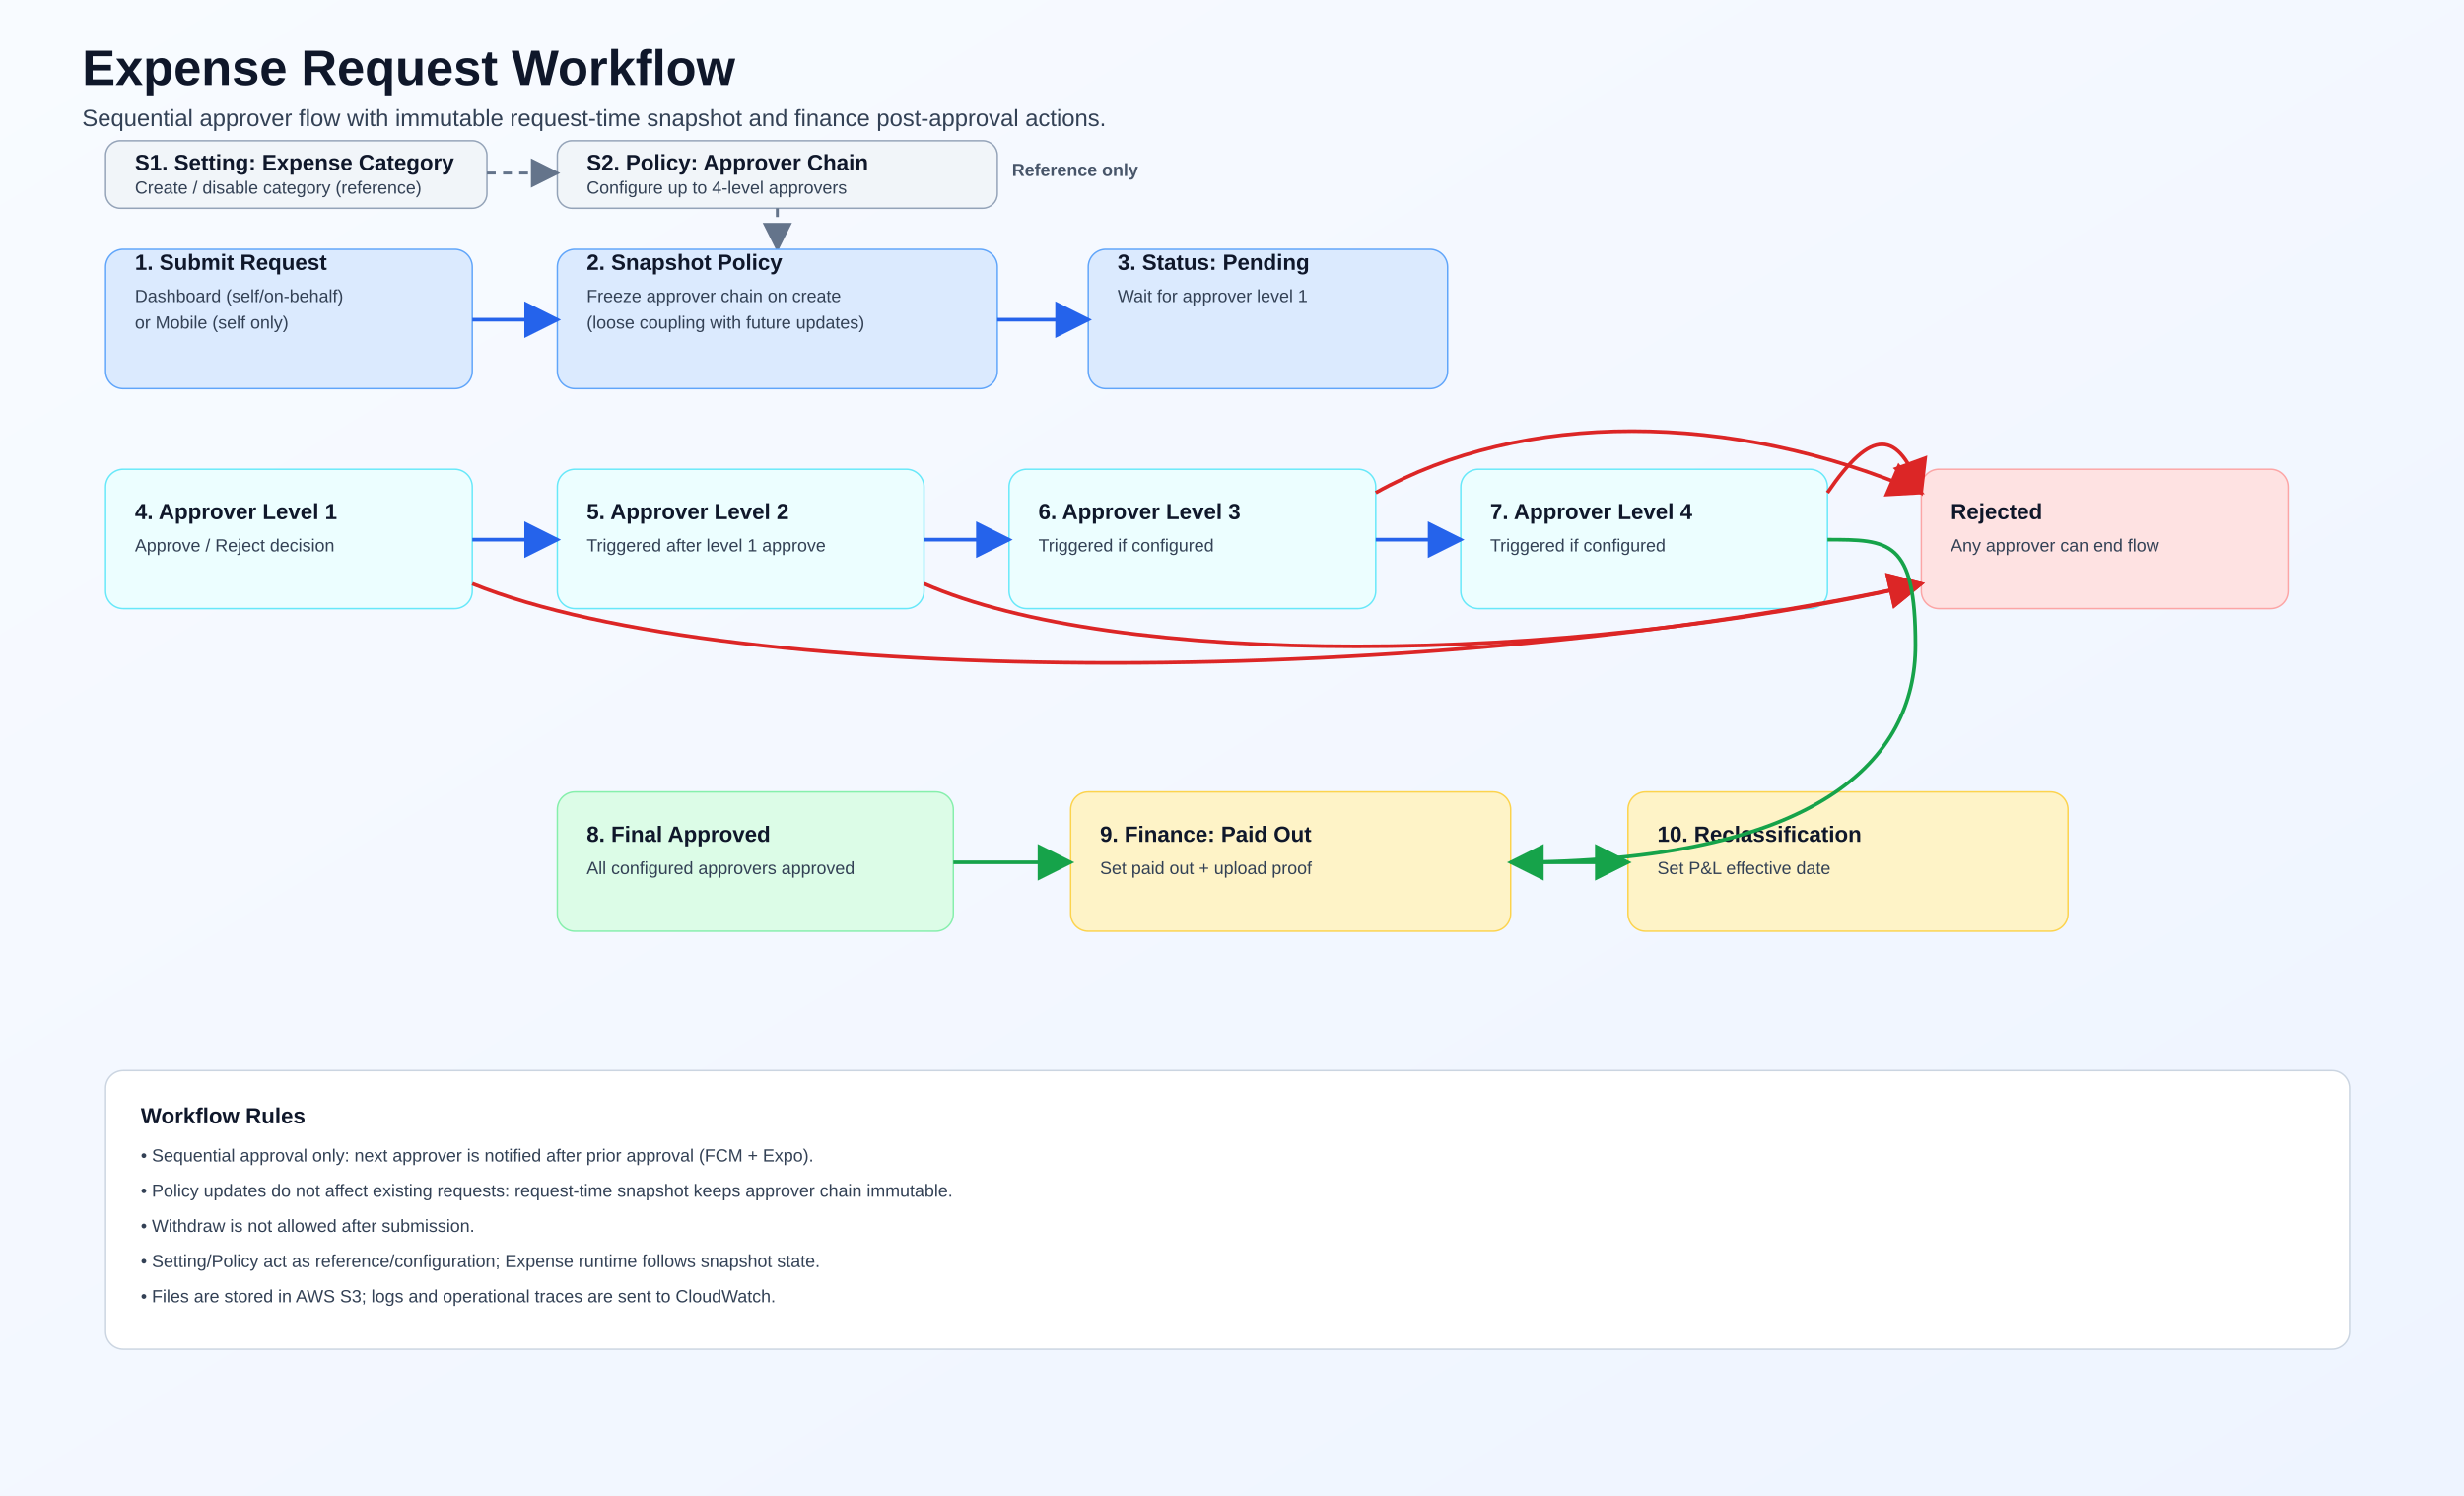
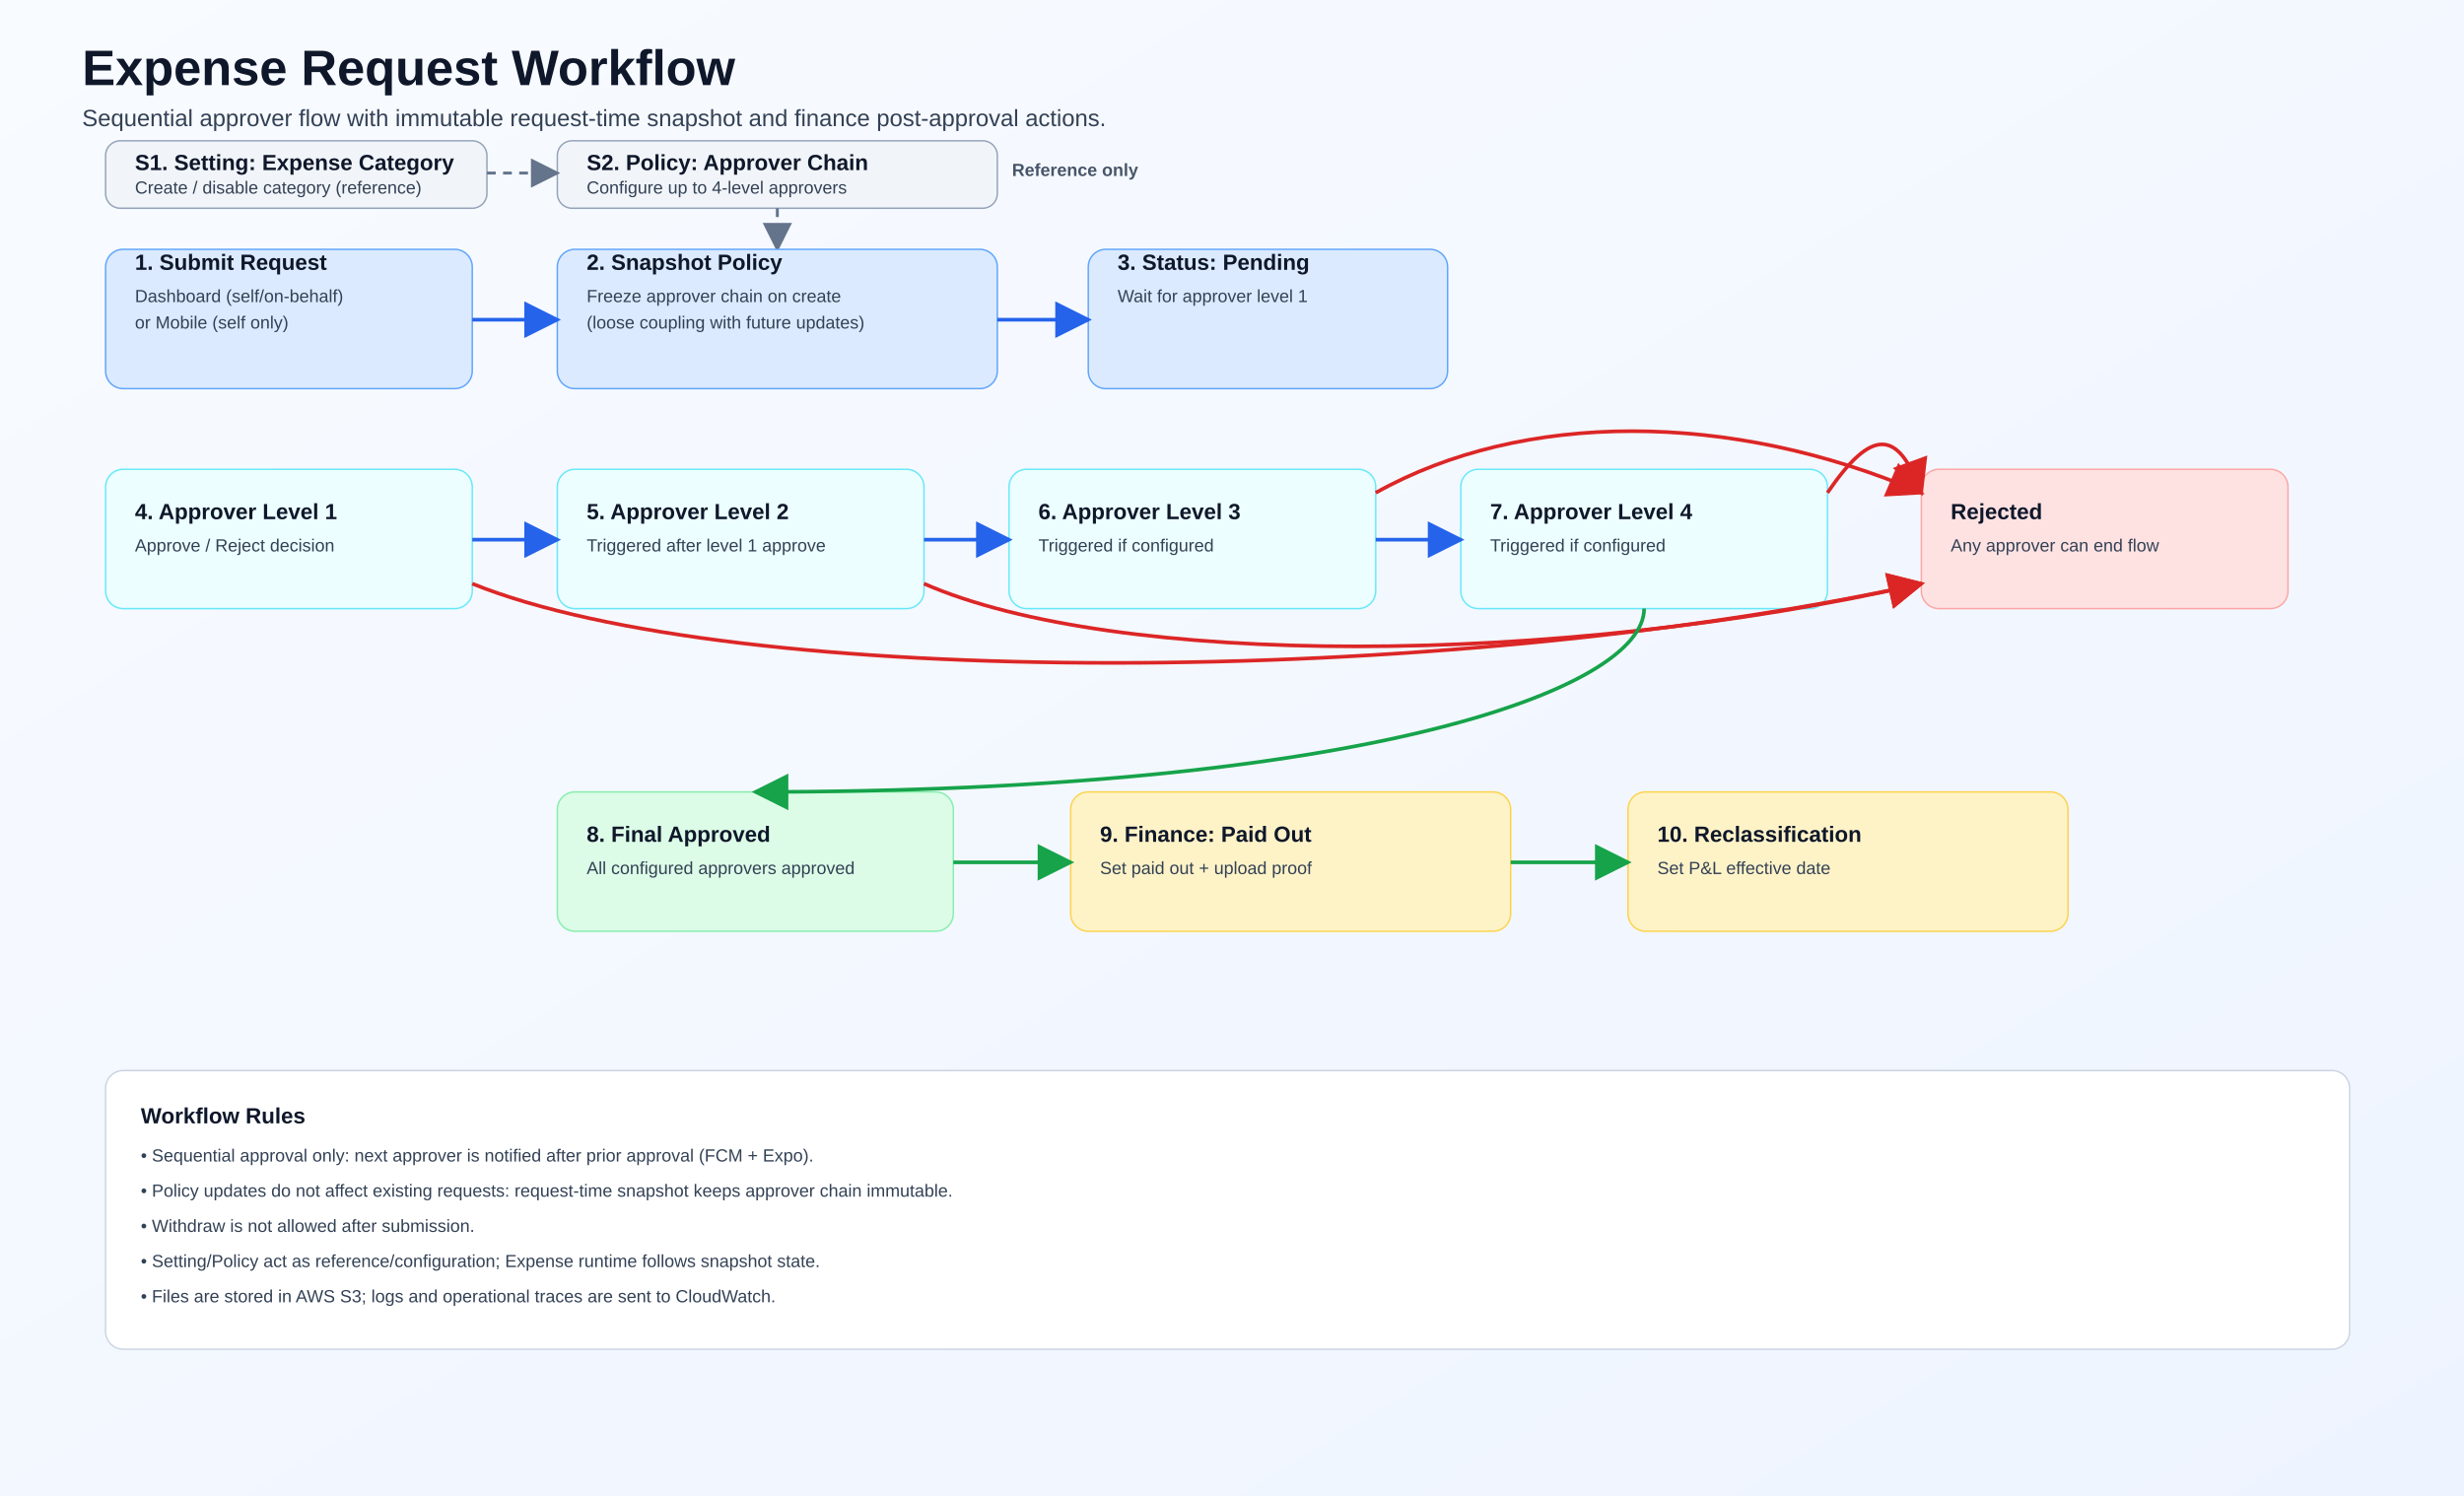
<svg xmlns="http://www.w3.org/2000/svg" width="1680" height="1020" viewBox="0 0 1680 1020">
  <defs>
    <linearGradient id="bg" x1="0" y1="0" x2="1" y2="1">
      <stop offset="0%" stop-color="#f8fbff" />
      <stop offset="100%" stop-color="#eef4ff" />
    </linearGradient>
    <style>
      .title { font: 700 34px 'Segoe UI', Arial, sans-serif; fill: #0f172a; }
      .subtitle { font: 500 16px 'Segoe UI', Arial, sans-serif; fill: #334155; }
      .step-title { font: 700 15px 'Segoe UI', Arial, sans-serif; fill: #0f172a; }
      .step-sub { font: 500 12px 'Segoe UI', Arial, sans-serif; fill: #334155; }
      .note-title { font: 700 15px 'Segoe UI', Arial, sans-serif; fill: #0f172a; }
      .note-sub { font: 500 12px 'Segoe UI', Arial, sans-serif; fill: #334155; }
      .edge { stroke: #2563eb; stroke-width: 2.5; fill: none; marker-end: url(#arrow); }
      .edge-yes { stroke: #16a34a; stroke-width: 2.5; fill: none; marker-end: url(#arrowYes); }
      .edge-no { stroke: #dc2626; stroke-width: 2.5; fill: none; marker-end: url(#arrowNo); }
      .label { font: 700 12px 'Segoe UI', Arial, sans-serif; }
      .edge-ref { stroke: #64748b; stroke-width: 2; fill: none; stroke-dasharray: 6 5; marker-end: url(#arrowRef); }
    </style>
    <marker id="arrow" markerWidth="10" markerHeight="10" refX="9" refY="5" orient="auto">
      <path d="M0,0 L10,5 L0,10 z" fill="#2563eb" />
    </marker>
    <marker id="arrowYes" markerWidth="10" markerHeight="10" refX="9" refY="5" orient="auto">
      <path d="M0,0 L10,5 L0,10 z" fill="#16a34a" />
    </marker>
    <marker id="arrowNo" markerWidth="10" markerHeight="10" refX="9" refY="5" orient="auto">
      <path d="M0,0 L10,5 L0,10 z" fill="#dc2626" />
    </marker>
    <marker id="arrowRef" markerWidth="10" markerHeight="10" refX="9" refY="5" orient="auto">
      <path d="M0,0 L10,5 L0,10 z" fill="#64748b" />
    </marker>
  </defs>
  <rect x="0" y="0" width="1680" height="1020" fill="url(#bg)" />
  <text x="56" y="58" class="title">Expense Request Workflow</text>
  <text x="56" y="86" class="subtitle">Sequential approver flow with immutable request-time snapshot and finance post-approval actions.</text>
  <rect x="72" y="96" width="260" height="46" rx="10" fill="#f1f5f9" stroke="#94a3b8" />
  <text x="92" y="116" class="step-title">S1. Setting: Expense Category</text>
  <text x="92" y="132" class="step-sub">Create / disable category (reference)</text>
  <rect x="380" y="96" width="300" height="46" rx="10" fill="#f1f5f9" stroke="#94a3b8" />
  <text x="400" y="116" class="step-title">S2. Policy: Approver Chain</text>
  <text x="400" y="132" class="step-sub">Configure up to 4-level approvers</text>
  <path class="edge-ref" d="M332 118 L380 118" />
  <path class="edge-ref" d="M530 142 L530 170" />
  <text x="690" y="120" class="label" fill="#475569">Reference only</text>
  <rect x="72" y="170" width="250" height="95" rx="12" fill="#dbeafe" stroke="#60a5fa" />
  <text x="92" y="184" class="step-title">1. Submit Request</text>
  <text x="92" y="206" class="step-sub">Dashboard (self/on-behalf)</text>
  <text x="92" y="224" class="step-sub">or Mobile (self only)</text>
  <rect x="380" y="170" width="300" height="95" rx="12" fill="#dbeafe" stroke="#60a5fa" />
  <text x="400" y="184" class="step-title">2. Snapshot Policy</text>
  <text x="400" y="206" class="step-sub">Freeze approver chain on create</text>
  <text x="400" y="224" class="step-sub">(loose coupling with future updates)</text>
  <rect x="742" y="170" width="245" height="95" rx="12" fill="#dbeafe" stroke="#60a5fa" />
  <text x="762" y="184" class="step-title">3. Status: Pending</text>
  <text x="762" y="206" class="step-sub">Wait for approver level 1</text>
  <path class="edge" d="M322 218 L380 218" />
  <path class="edge" d="M680 218 L742 218" />
  <rect x="72" y="320" width="250" height="95" rx="12" fill="#ecfeff" stroke="#67e8f9" />
  <text x="92" y="354" class="step-title">4. Approver Level 1</text>
  <text x="92" y="376" class="step-sub">Approve / Reject decision</text>
  <rect x="380" y="320" width="250" height="95" rx="12" fill="#ecfeff" stroke="#67e8f9" />
  <text x="400" y="354" class="step-title">5. Approver Level 2</text>
  <text x="400" y="376" class="step-sub">Triggered after level 1 approve</text>
  <rect x="688" y="320" width="250" height="95" rx="12" fill="#ecfeff" stroke="#67e8f9" />
  <text x="708" y="354" class="step-title">6. Approver Level 3</text>
  <text x="708" y="376" class="step-sub">Triggered if configured</text>
  <rect x="996" y="320" width="250" height="95" rx="12" fill="#ecfeff" stroke="#67e8f9" />
  <text x="1016" y="354" class="step-title">7. Approver Level 4</text>
  <text x="1016" y="376" class="step-sub">Triggered if configured</text>
  <path class="edge" d="M322 368 L380 368" />
  <path class="edge" d="M630 368 L688 368" />
  <path class="edge" d="M938 368 L996 368" />
  <rect x="1310" y="320" width="250" height="95" rx="12" fill="#fee2e2" stroke="#fca5a5" />
  <text x="1330" y="354" class="step-title">Rejected</text>
  <text x="1330" y="376" class="step-sub">Any approver can end flow</text>
  <path class="edge-no" d="M322 398 C 500 470, 980 470, 1310 398" />
  <text x="404" y="430" class="label" fill="#dc2626" />
  <path class="edge-no" d="M630 398 C 760 455, 1060 455, 1310 398" />
  <text x="706" y="430" class="label" fill="#dc2626" />
  <path class="edge-no" d="M938 336 C 1038 280, 1180 280, 1310 336" />
  <text x="1010" y="300" class="label" fill="#dc2626" />
  <path class="edge-no" d="M1246 336 C 1276 292, 1294 292, 1310 336" />
  <text x="1230" y="308" class="label" fill="#dc2626" />
  <rect x="380" y="540" width="270" height="95" rx="12" fill="#dcfce7" stroke="#86efac" />
  <text x="400" y="574" class="step-title">8. Final Approved</text>
  <text x="400" y="596" class="step-sub">All configured approvers approved</text>
  <rect x="730" y="540" width="300" height="95" rx="12" fill="#fef3c7" stroke="#fcd34d" />
  <text x="750" y="574" class="step-title">9. Finance: Paid Out</text>
  <text x="750" y="596" class="step-sub">Set paid out + upload proof</text>
  <rect x="1110" y="540" width="300" height="95" rx="12" fill="#fef3c7" stroke="#fcd34d" />
  <text x="1130" y="574" class="step-title">10. Reclassification</text>
  <text x="1130" y="596" class="step-sub">Set P&amp;L effective date</text>
-   <path class="edge-yes" d="M1246 368 C 1288 368, 1306 368, 1306 440 C 1306 518, 1240 588, 1030 588" />
+   <path class="edge-yes" d="M1121 415 C 1121 470, 930 540, 515 540" />
  <path class="edge-yes" d="M650 588 L730 588" />
  <path class="edge-yes" d="M1030 588 L1110 588" />
  <rect x="72" y="730" width="1530" height="190" rx="12" fill="#ffffff" stroke="#cbd5e1" />
  <text x="96" y="766" class="note-title">Workflow Rules</text>
  <text x="96" y="792" class="note-sub">• Sequential approval only: next approver is notified after prior approval (FCM + Expo).</text>
  <text x="96" y="816" class="note-sub">• Policy updates do not affect existing requests: request-time snapshot keeps approver chain immutable.</text>
  <text x="96" y="840" class="note-sub">• Withdraw is not allowed after submission.</text>
  <text x="96" y="864" class="note-sub">• Setting/Policy act as reference/configuration; Expense runtime follows snapshot state.</text>
  <text x="96" y="888" class="note-sub">• Files are stored in AWS S3; logs and operational traces are sent to CloudWatch.</text>
</svg>
